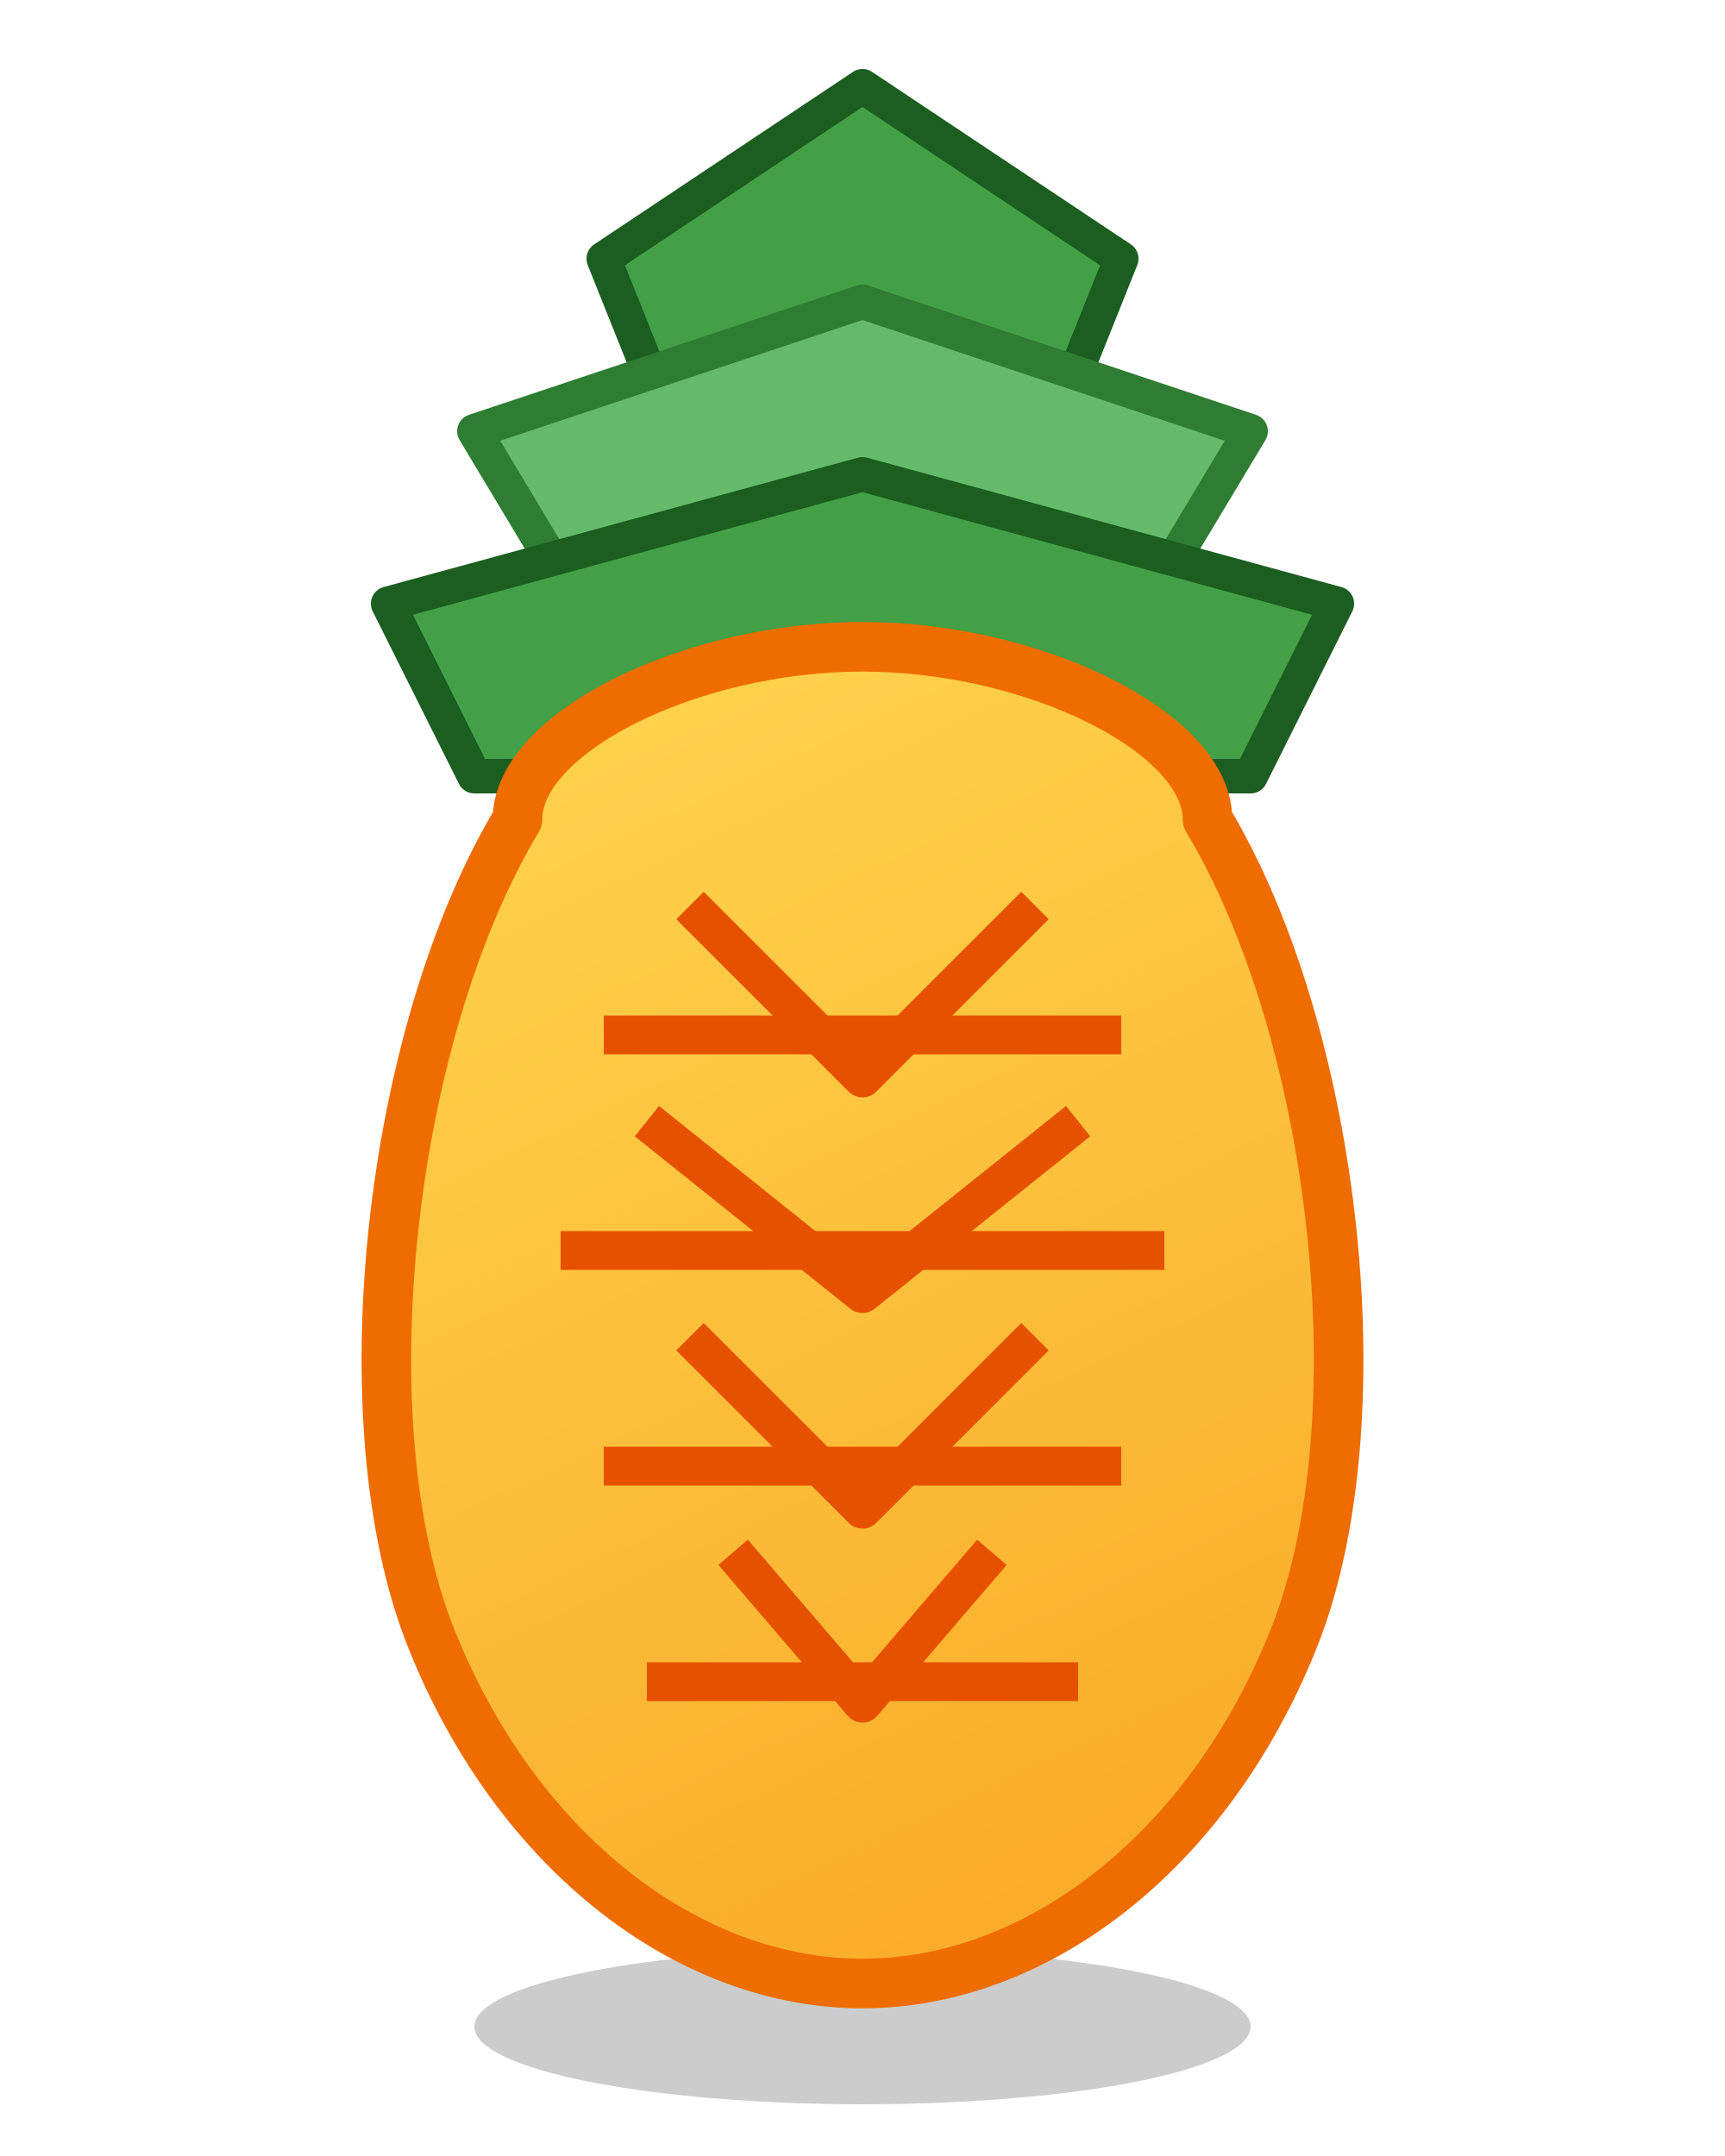
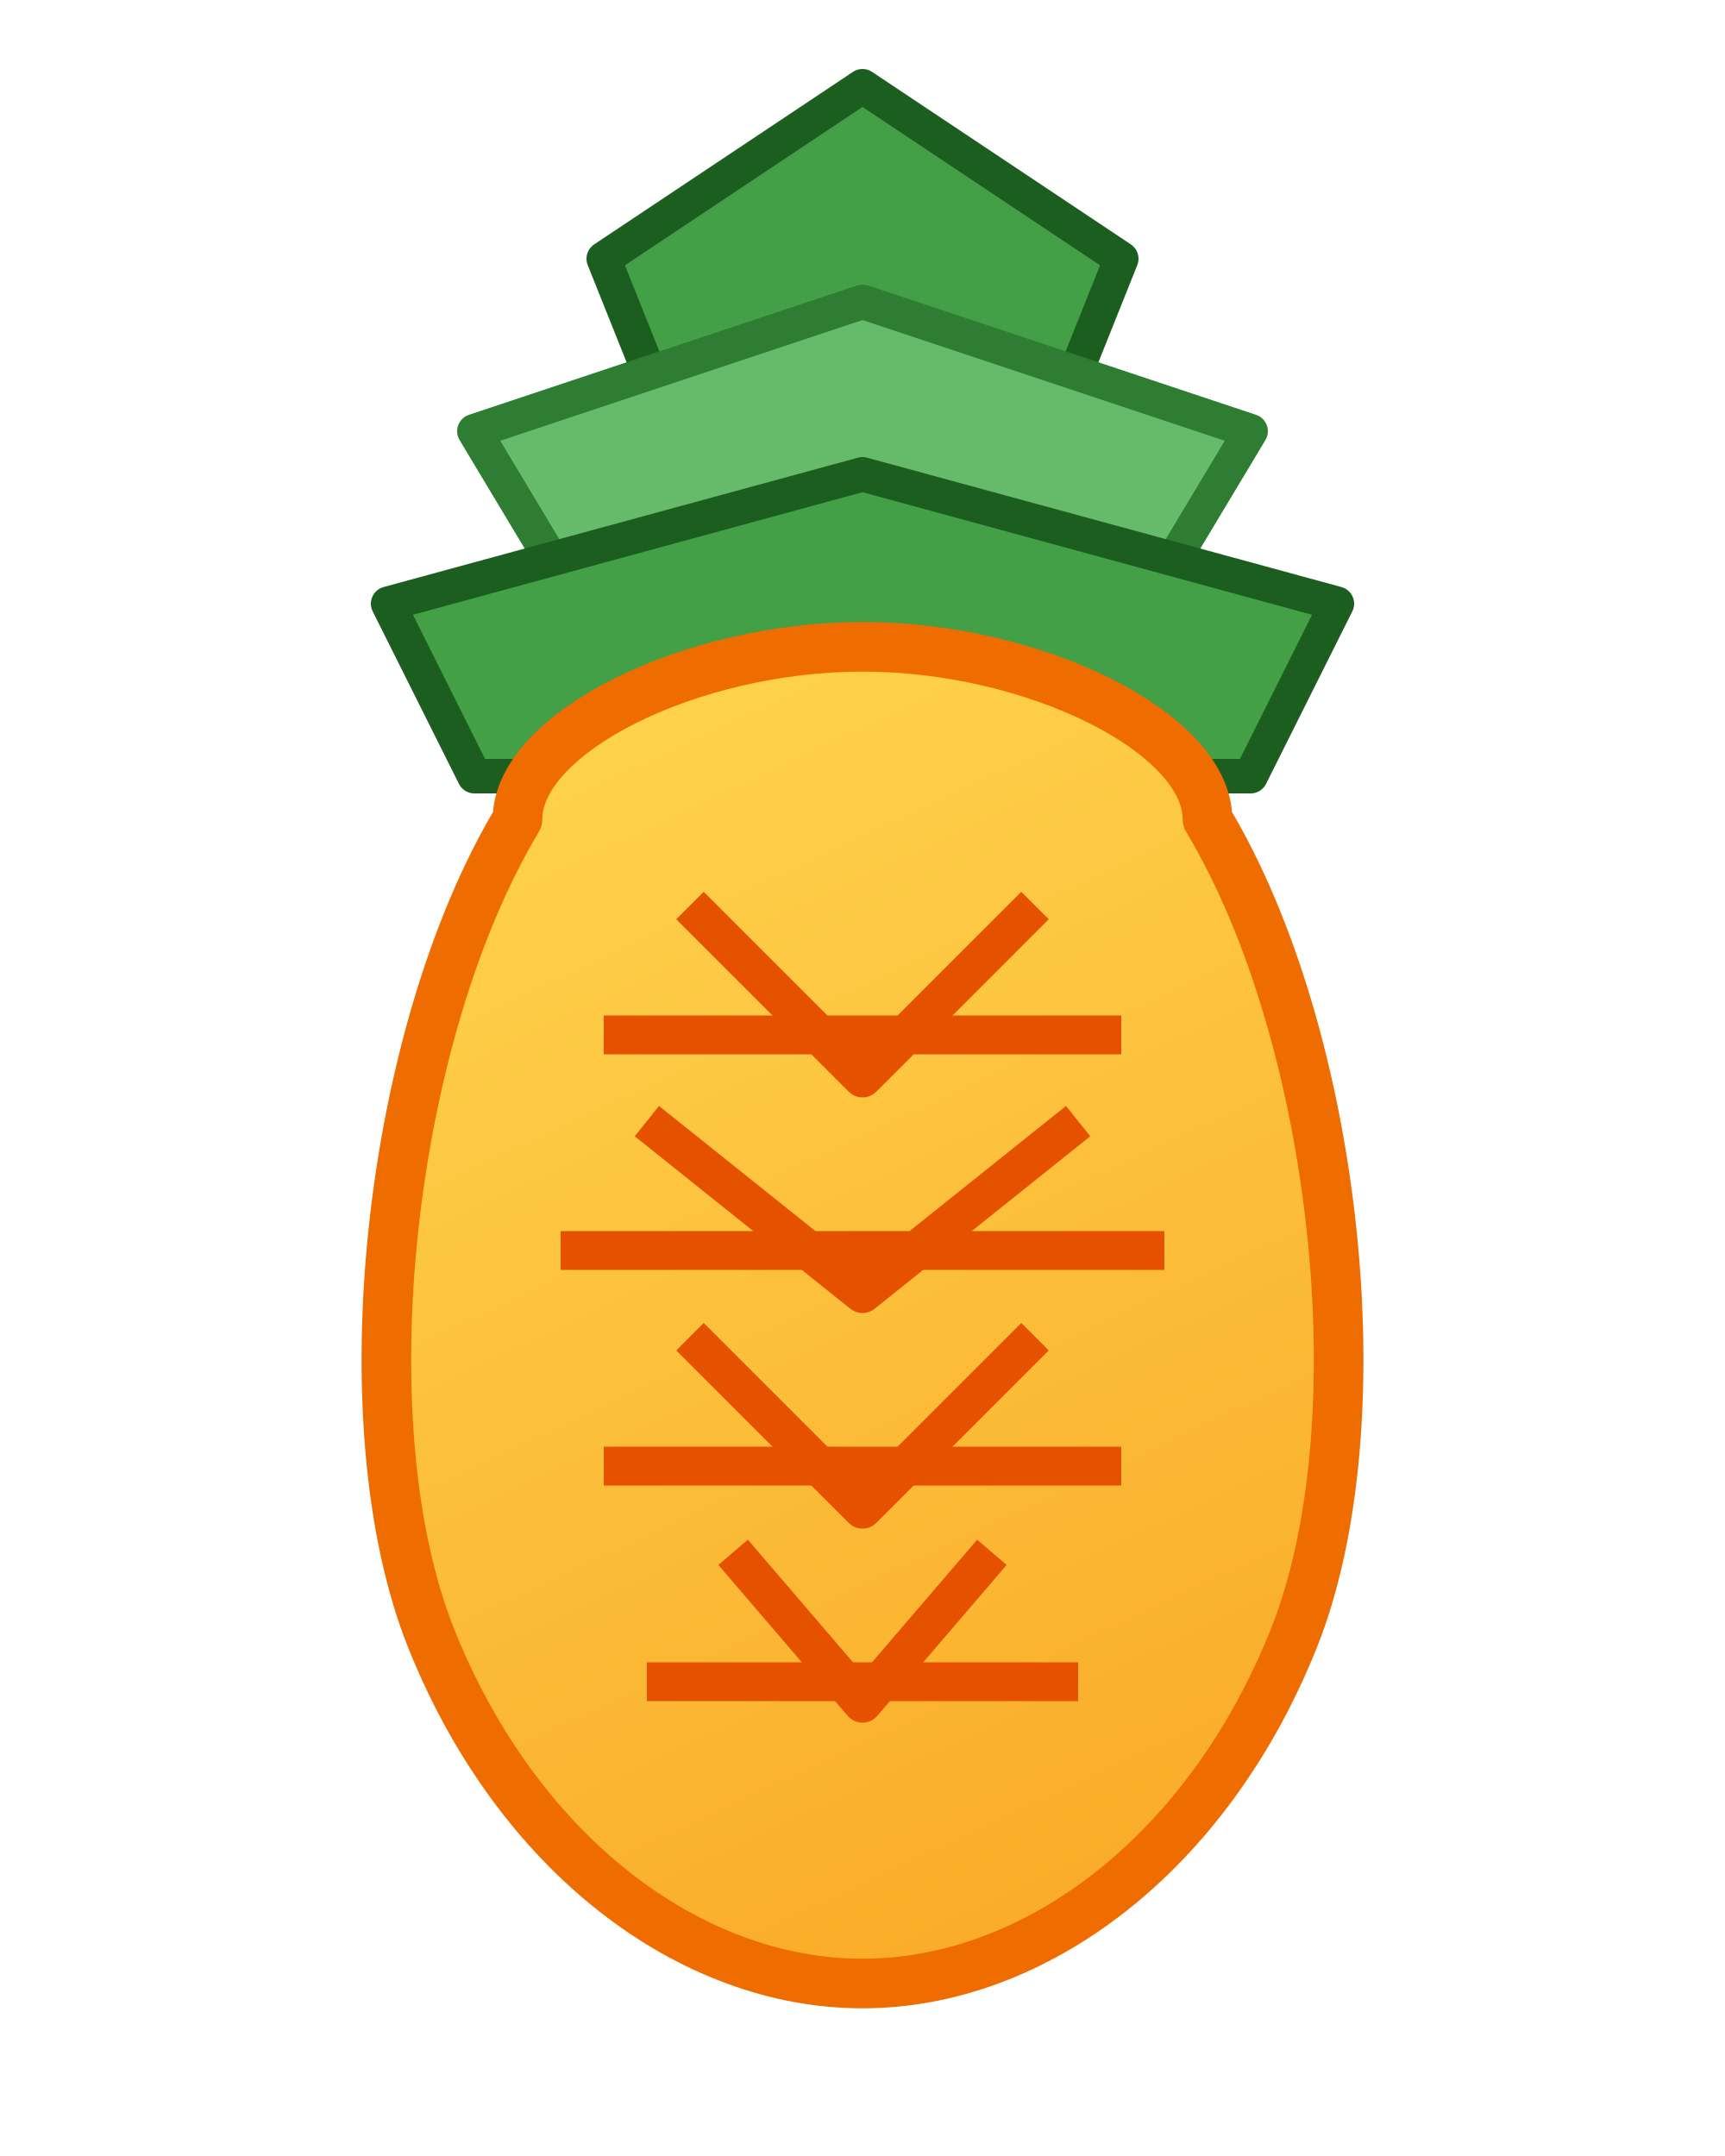
<svg xmlns="http://www.w3.org/2000/svg" viewBox="0 0 80 100">
  <defs>
    <linearGradient id="pineBody" x1="28" y1="28" x2="58" y2="92" gradientUnits="userSpaceOnUse">
      <stop stop-color="#ffd54f" />
      <stop offset="1" stop-color="#f9a825" />
    </linearGradient>
  </defs>
-   <ellipse cx="40" cy="94" rx="18" ry="3.6" fill="#000" opacity=".2" />
  <path d="M28 12l12-8 12 8-4 10-16 0z" fill="#43a047" stroke="#1b5e20" stroke-width="1.6" stroke-linejoin="round" />
  <path d="M22 20l18-6 18 6-6 10H28z" fill="#66bb6a" stroke="#2e7d32" stroke-width="1.6" stroke-linejoin="round" />
  <path d="M18 28l22-6 22 6-4 8H22z" fill="#43a047" stroke="#1b5e20" stroke-width="1.6" stroke-linejoin="round" />
  <path d="M24 38c0-4 8-8 16-8s16 4 16 8c6 10 8 28 4 38-4 10-12 16-20 16s-16-6-20-16c-4-10-2-28 4-38z" fill="url(#pineBody)" stroke="#ef6c00" stroke-width="2.3" stroke-linejoin="round" />
  <g fill="none" stroke="#e65100" stroke-width="1.8" stroke-linejoin="round">
    <path d="M28 48h24M26 58h28M28 68h24M30 78h20" />
    <path d="M32 42l8 8 8-8M30 52l10 8 10-8M32 62l8 8 8-8M34 72l6 7 6-7" />
  </g>
</svg>
